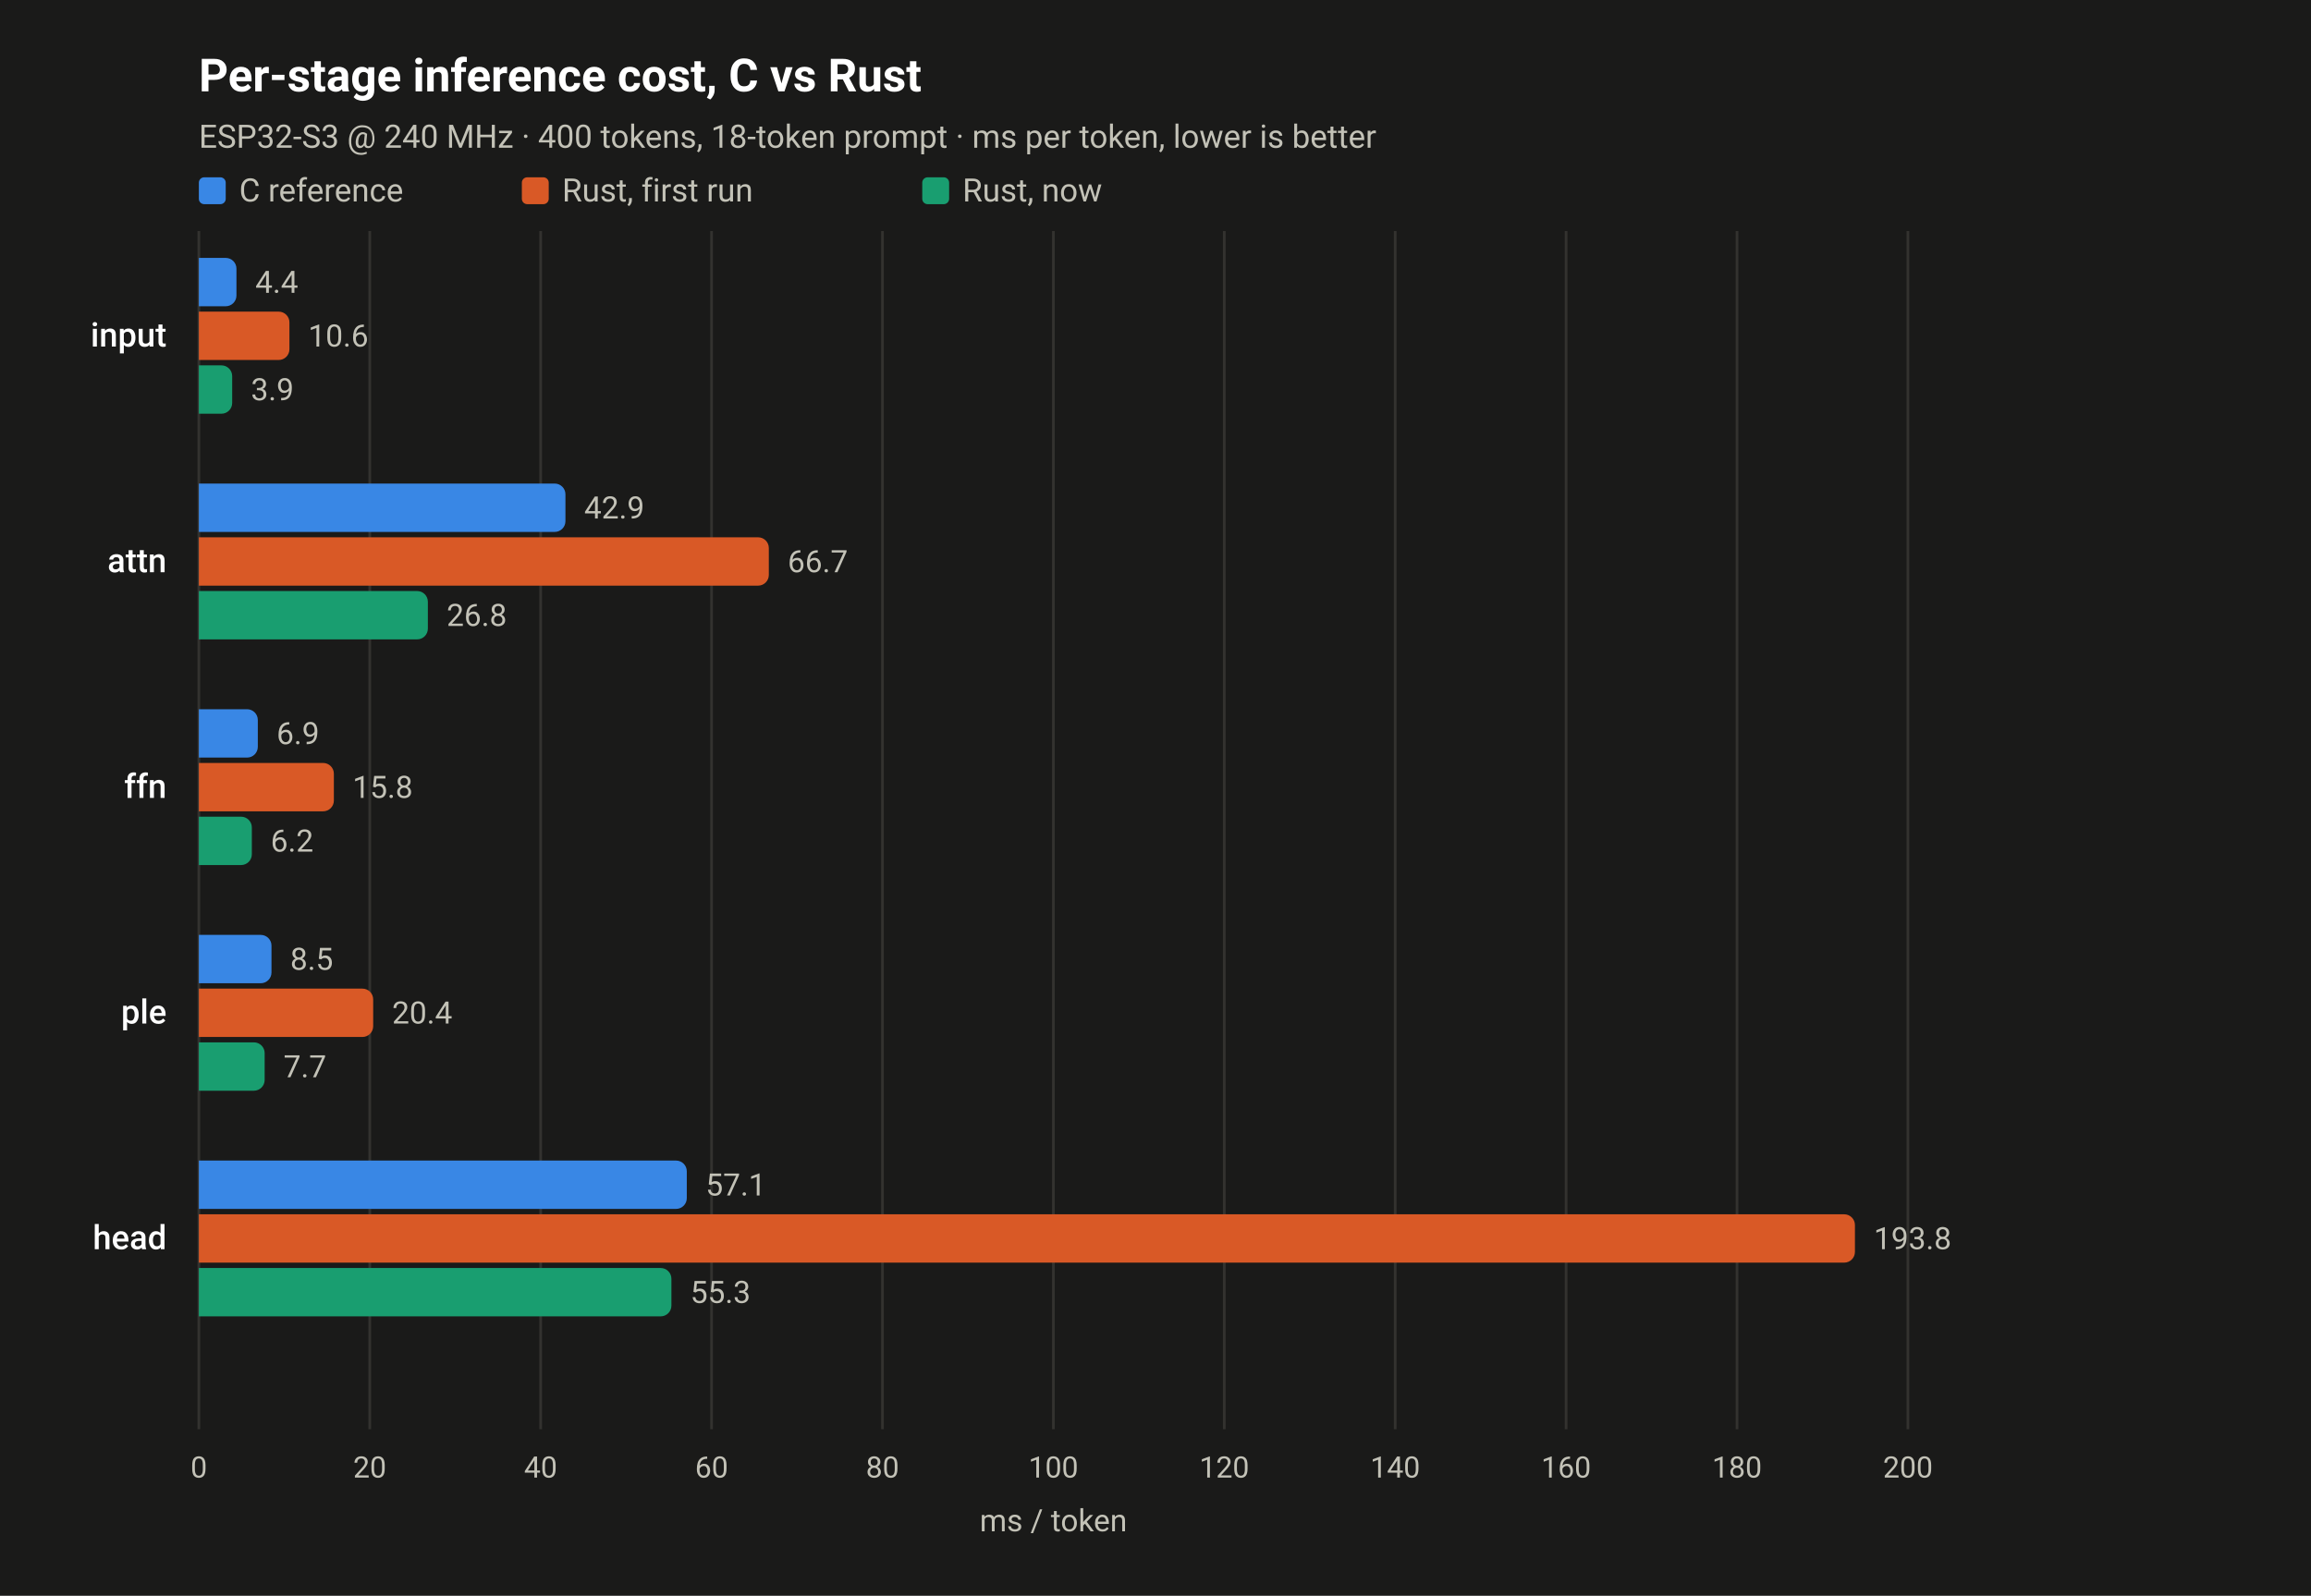
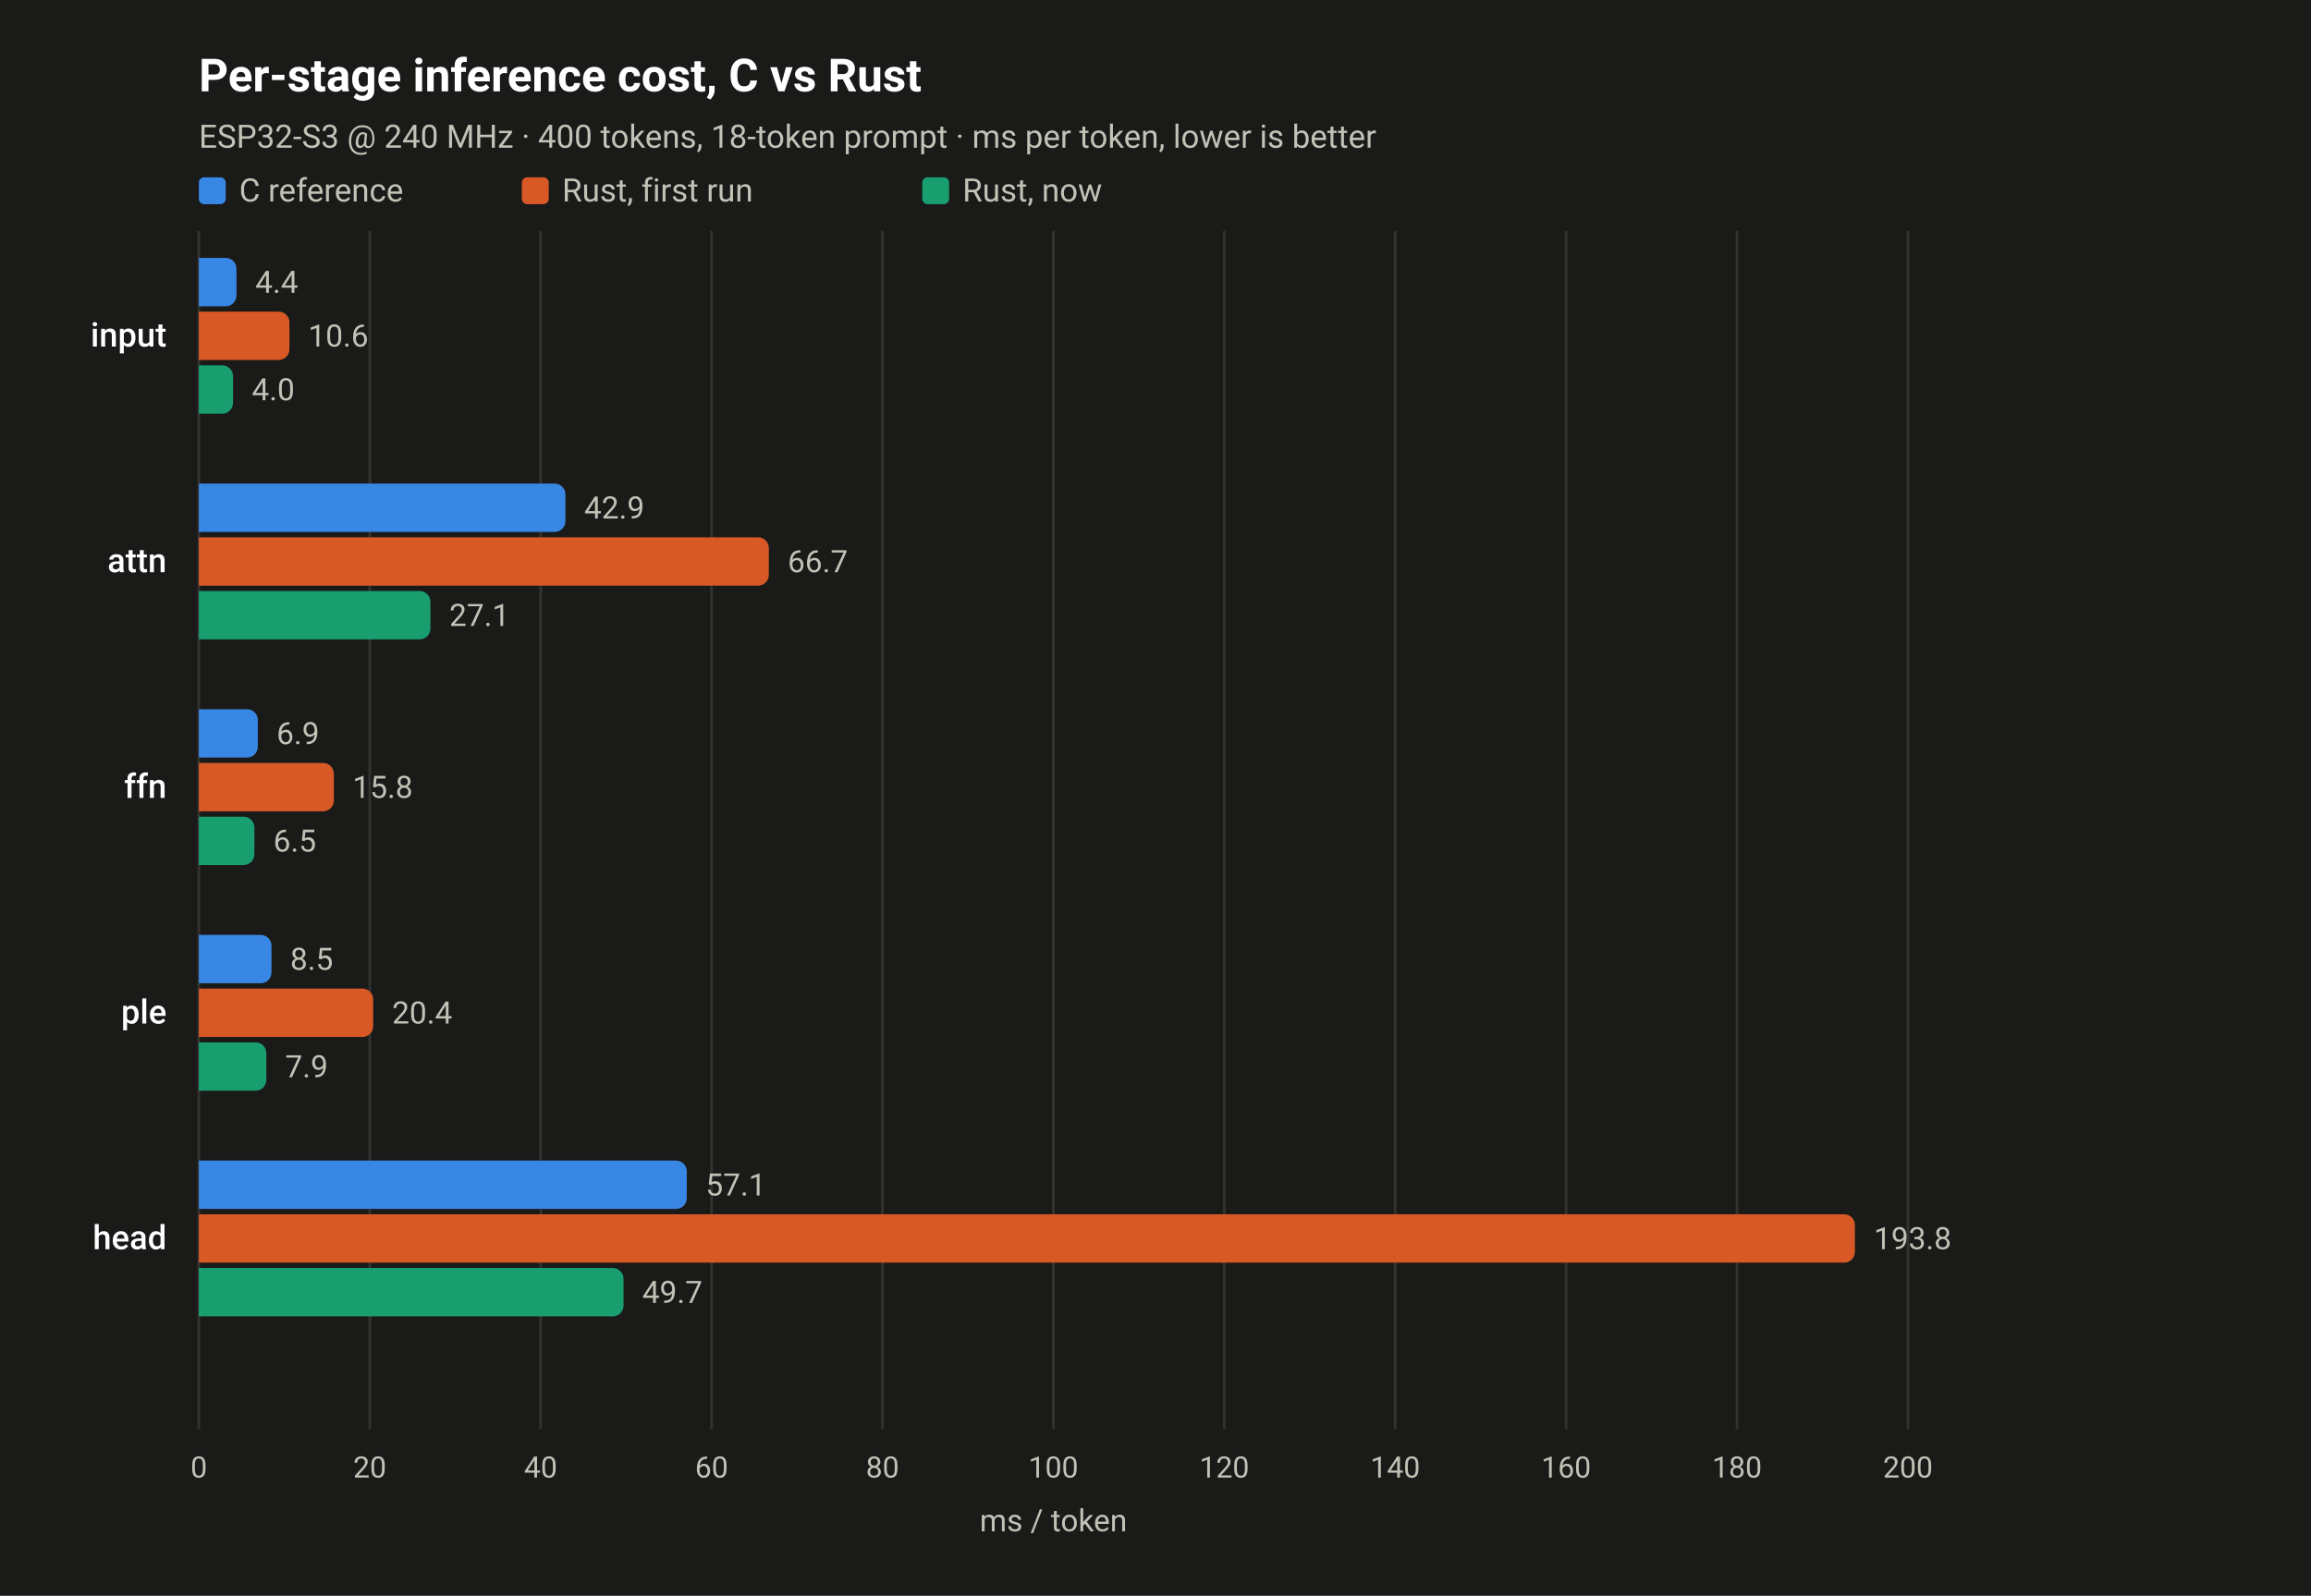
<svg xmlns="http://www.w3.org/2000/svg" width="860" height="594" viewBox="0 0 860 594" font-family="ui-sans-serif,-apple-system,Segoe UI,Roboto,sans-serif">
  <defs>
    <pattern id="prov" width="6" height="6" patternUnits="userSpaceOnUse" patternTransform="rotate(45)">
      <rect width="6" height="6" fill="none" />
      <line x1="0" y1="0" x2="0" y2="6" stroke="#1a1a19" stroke-width="2" opacity="0.55" />
    </pattern>
  </defs>
  <rect width="860" height="594" fill="#1a1a19" />
  <text x="74" y="34" font-size="17" font-weight="600" fill="#ffffff">Per-stage inference cost, C vs Rust</text>
  <text x="74" y="55" font-size="12" fill="#c3c2b7">ESP32-S3 @ 240 MHz · 400 tokens, 18-token prompt · ms per token, lower is better</text>
  <rect x="74" y="66" width="10" height="10" rx="2" fill="#3987e5" />
  <text x="89" y="75" font-size="12" fill="#c3c2b7">C reference</text>
  <rect x="194.2" y="66" width="10" height="10" rx="2" fill="#d95926" />
  <text x="209.2" y="75" font-size="12" fill="#c3c2b7">Rust, first run</text>
  <rect x="343.2" y="66" width="10" height="10" rx="2" fill="#199e70" />
  <text x="358.2" y="75" font-size="12" fill="#c3c2b7">Rust, now</text>
  <line x1="74.0" y1="86" x2="74.0" y2="532" stroke="#33322f" stroke-width="1" />
  <text x="74.0" y="550" font-size="11" fill="#c3c2b7" text-anchor="middle">0</text>
  <line x1="137.6" y1="86" x2="137.6" y2="532" stroke="#33322f" stroke-width="1" />
  <text x="137.6" y="550" font-size="11" fill="#c3c2b7" text-anchor="middle">20</text>
  <line x1="201.2" y1="86" x2="201.2" y2="532" stroke="#33322f" stroke-width="1" />
  <text x="201.2" y="550" font-size="11" fill="#c3c2b7" text-anchor="middle">40</text>
  <line x1="264.8" y1="86" x2="264.8" y2="532" stroke="#33322f" stroke-width="1" />
  <text x="264.8" y="550" font-size="11" fill="#c3c2b7" text-anchor="middle">60</text>
  <line x1="328.4" y1="86" x2="328.4" y2="532" stroke="#33322f" stroke-width="1" />
  <text x="328.4" y="550" font-size="11" fill="#c3c2b7" text-anchor="middle">80</text>
  <line x1="392.0" y1="86" x2="392.0" y2="532" stroke="#33322f" stroke-width="1" />
  <text x="392.0" y="550" font-size="11" fill="#c3c2b7" text-anchor="middle">100</text>
  <line x1="455.6" y1="86" x2="455.6" y2="532" stroke="#33322f" stroke-width="1" />
  <text x="455.6" y="550" font-size="11" fill="#c3c2b7" text-anchor="middle">120</text>
  <line x1="519.2" y1="86" x2="519.2" y2="532" stroke="#33322f" stroke-width="1" />
  <text x="519.2" y="550" font-size="11" fill="#c3c2b7" text-anchor="middle">140</text>
  <line x1="582.8" y1="86" x2="582.8" y2="532" stroke="#33322f" stroke-width="1" />
  <text x="582.8" y="550" font-size="11" fill="#c3c2b7" text-anchor="middle">160</text>
  <line x1="646.4" y1="86" x2="646.4" y2="532" stroke="#33322f" stroke-width="1" />
  <text x="646.4" y="550" font-size="11" fill="#c3c2b7" text-anchor="middle">180</text>
  <line x1="710.0" y1="86" x2="710.0" y2="532" stroke="#33322f" stroke-width="1" />
  <text x="710.0" y="550" font-size="11" fill="#c3c2b7" text-anchor="middle">200</text>
  <text x="392.0" y="570" font-size="11.5" fill="#c3c2b7" text-anchor="middle">ms / token</text>
  <text x="62" y="129.0" font-size="12.5" font-weight="500" fill="#ffffff" text-anchor="end">input</text>
  <path d="M74,96 H83.992 A4,4 0 0 1 87.992,100 V110 A4,4 0 0 1 83.992,114 H74 Z" fill="#3987e5" />
  <text x="95.0" y="109" font-size="11.5" fill="#c3c2b7">4.4</text>
  <path d="M74,116 H103.708 A4,4 0 0 1 107.708,120 V130 A4,4 0 0 1 103.708,134 H74 Z" fill="#d95926" />
  <text x="114.7" y="129" font-size="11.5" fill="#c3c2b7">10.6</text>
-   <path d="M74,136 H82.402 A4,4 0 0 1 86.402,140 V150 A4,4 0 0 1 82.402,154 H74 Z" fill="#199e70" />
-   <text x="93.4" y="149" font-size="11.5" fill="#c3c2b7">3.9</text>
+   <path d="M74,136 H82.72 A4,4 0 0 1 86.72,140 V150 A4,4 0 0 1 82.72,154 H74 Z" fill="#199e70" />
+   <text x="93.7" y="149" font-size="11.5" fill="#c3c2b7">4.0</text>
  <text x="62" y="213.0" font-size="12.5" font-weight="500" fill="#ffffff" text-anchor="end">attn</text>
  <path d="M74,180 H206.422 A4,4 0 0 1 210.422,184 V194 A4,4 0 0 1 206.422,198 H74 Z" fill="#3987e5" />
  <text x="217.4" y="193" font-size="11.5" fill="#c3c2b7">42.9</text>
  <path d="M74,200 H282.106 A4,4 0 0 1 286.106,204 V214 A4,4 0 0 1 282.106,218 H74 Z" fill="#d95926" />
  <text x="293.1" y="213" font-size="11.5" fill="#c3c2b7">66.7</text>
-   <path d="M74,220 H155.224 A4,4 0 0 1 159.224,224 V234 A4,4 0 0 1 155.224,238 H74 Z" fill="#199e70" />
-   <text x="166.2" y="233" font-size="11.5" fill="#c3c2b7">26.8</text>
+   <path d="M74,220 H156.178 A4,4 0 0 1 160.178,224 V234 A4,4 0 0 1 156.178,238 H74 Z" fill="#199e70" />
+   <text x="167.2" y="233" font-size="11.5" fill="#c3c2b7">27.1</text>
  <text x="62" y="297.0" font-size="12.5" font-weight="500" fill="#ffffff" text-anchor="end">ffn</text>
  <path d="M74,264 H91.942 A4,4 0 0 1 95.942,268 V278 A4,4 0 0 1 91.942,282 H74 Z" fill="#3987e5" />
  <text x="102.9" y="277" font-size="11.5" fill="#c3c2b7">6.9</text>
  <path d="M74,284 H120.244 A4,4 0 0 1 124.244,288 V298 A4,4 0 0 1 120.244,302 H74 Z" fill="#d95926" />
  <text x="131.2" y="297" font-size="11.5" fill="#c3c2b7">15.8</text>
-   <path d="M74,304 H89.716 A4,4 0 0 1 93.716,308 V318 A4,4 0 0 1 89.716,322 H74 Z" fill="#199e70" />
-   <text x="100.7" y="317" font-size="11.5" fill="#c3c2b7">6.2</text>
+   <path d="M74,304 H90.67 A4,4 0 0 1 94.67,308 V318 A4,4 0 0 1 90.67,322 H74 Z" fill="#199e70" />
+   <text x="101.7" y="317" font-size="11.5" fill="#c3c2b7">6.5</text>
  <text x="62" y="381.0" font-size="12.5" font-weight="500" fill="#ffffff" text-anchor="end">ple</text>
  <path d="M74,348 H97.03 A4,4 0 0 1 101.03,352 V362 A4,4 0 0 1 97.03,366 H74 Z" fill="#3987e5" />
  <text x="108.0" y="361" font-size="11.5" fill="#c3c2b7">8.5</text>
  <path d="M74,368 H134.872 A4,4 0 0 1 138.872,372 V382 A4,4 0 0 1 134.872,386 H74 Z" fill="#d95926" />
  <text x="145.9" y="381" font-size="11.5" fill="#c3c2b7">20.4</text>
-   <path d="M74,388 H94.486 A4,4 0 0 1 98.486,392 V402 A4,4 0 0 1 94.486,406 H74 Z" fill="#199e70" />
-   <text x="105.5" y="401" font-size="11.5" fill="#c3c2b7">7.7</text>
+   <path d="M74,388 H95.122 A4,4 0 0 1 99.122,392 V402 A4,4 0 0 1 95.122,406 H74 Z" fill="#199e70" />
+   <text x="106.1" y="401" font-size="11.5" fill="#c3c2b7">7.9</text>
  <text x="62" y="465.0" font-size="12.5" font-weight="500" fill="#ffffff" text-anchor="end">head</text>
  <path d="M74,432 H251.578 A4,4 0 0 1 255.578,436 V446 A4,4 0 0 1 251.578,450 H74 Z" fill="#3987e5" />
  <text x="262.6" y="445" font-size="11.5" fill="#c3c2b7">57.1</text>
  <path d="M74,452 H686.284 A4,4 0 0 1 690.284,456 V466 A4,4 0 0 1 686.284,470 H74 Z" fill="#d95926" />
  <text x="697.3" y="465" font-size="11.5" fill="#c3c2b7">193.8</text>
-   <path d="M74,472 H245.854 A4,4 0 0 1 249.854,476 V486 A4,4 0 0 1 245.854,490 H74 Z" fill="#199e70" />
-   <text x="256.9" y="485" font-size="11.5" fill="#c3c2b7">55.3</text>
+   <path d="M74,472 H228.046 A4,4 0 0 1 232.046,476 V486 A4,4 0 0 1 228.046,490 H74 Z" fill="#199e70" />
+   <text x="239.0" y="485" font-size="11.5" fill="#c3c2b7">49.7</text>
</svg>
